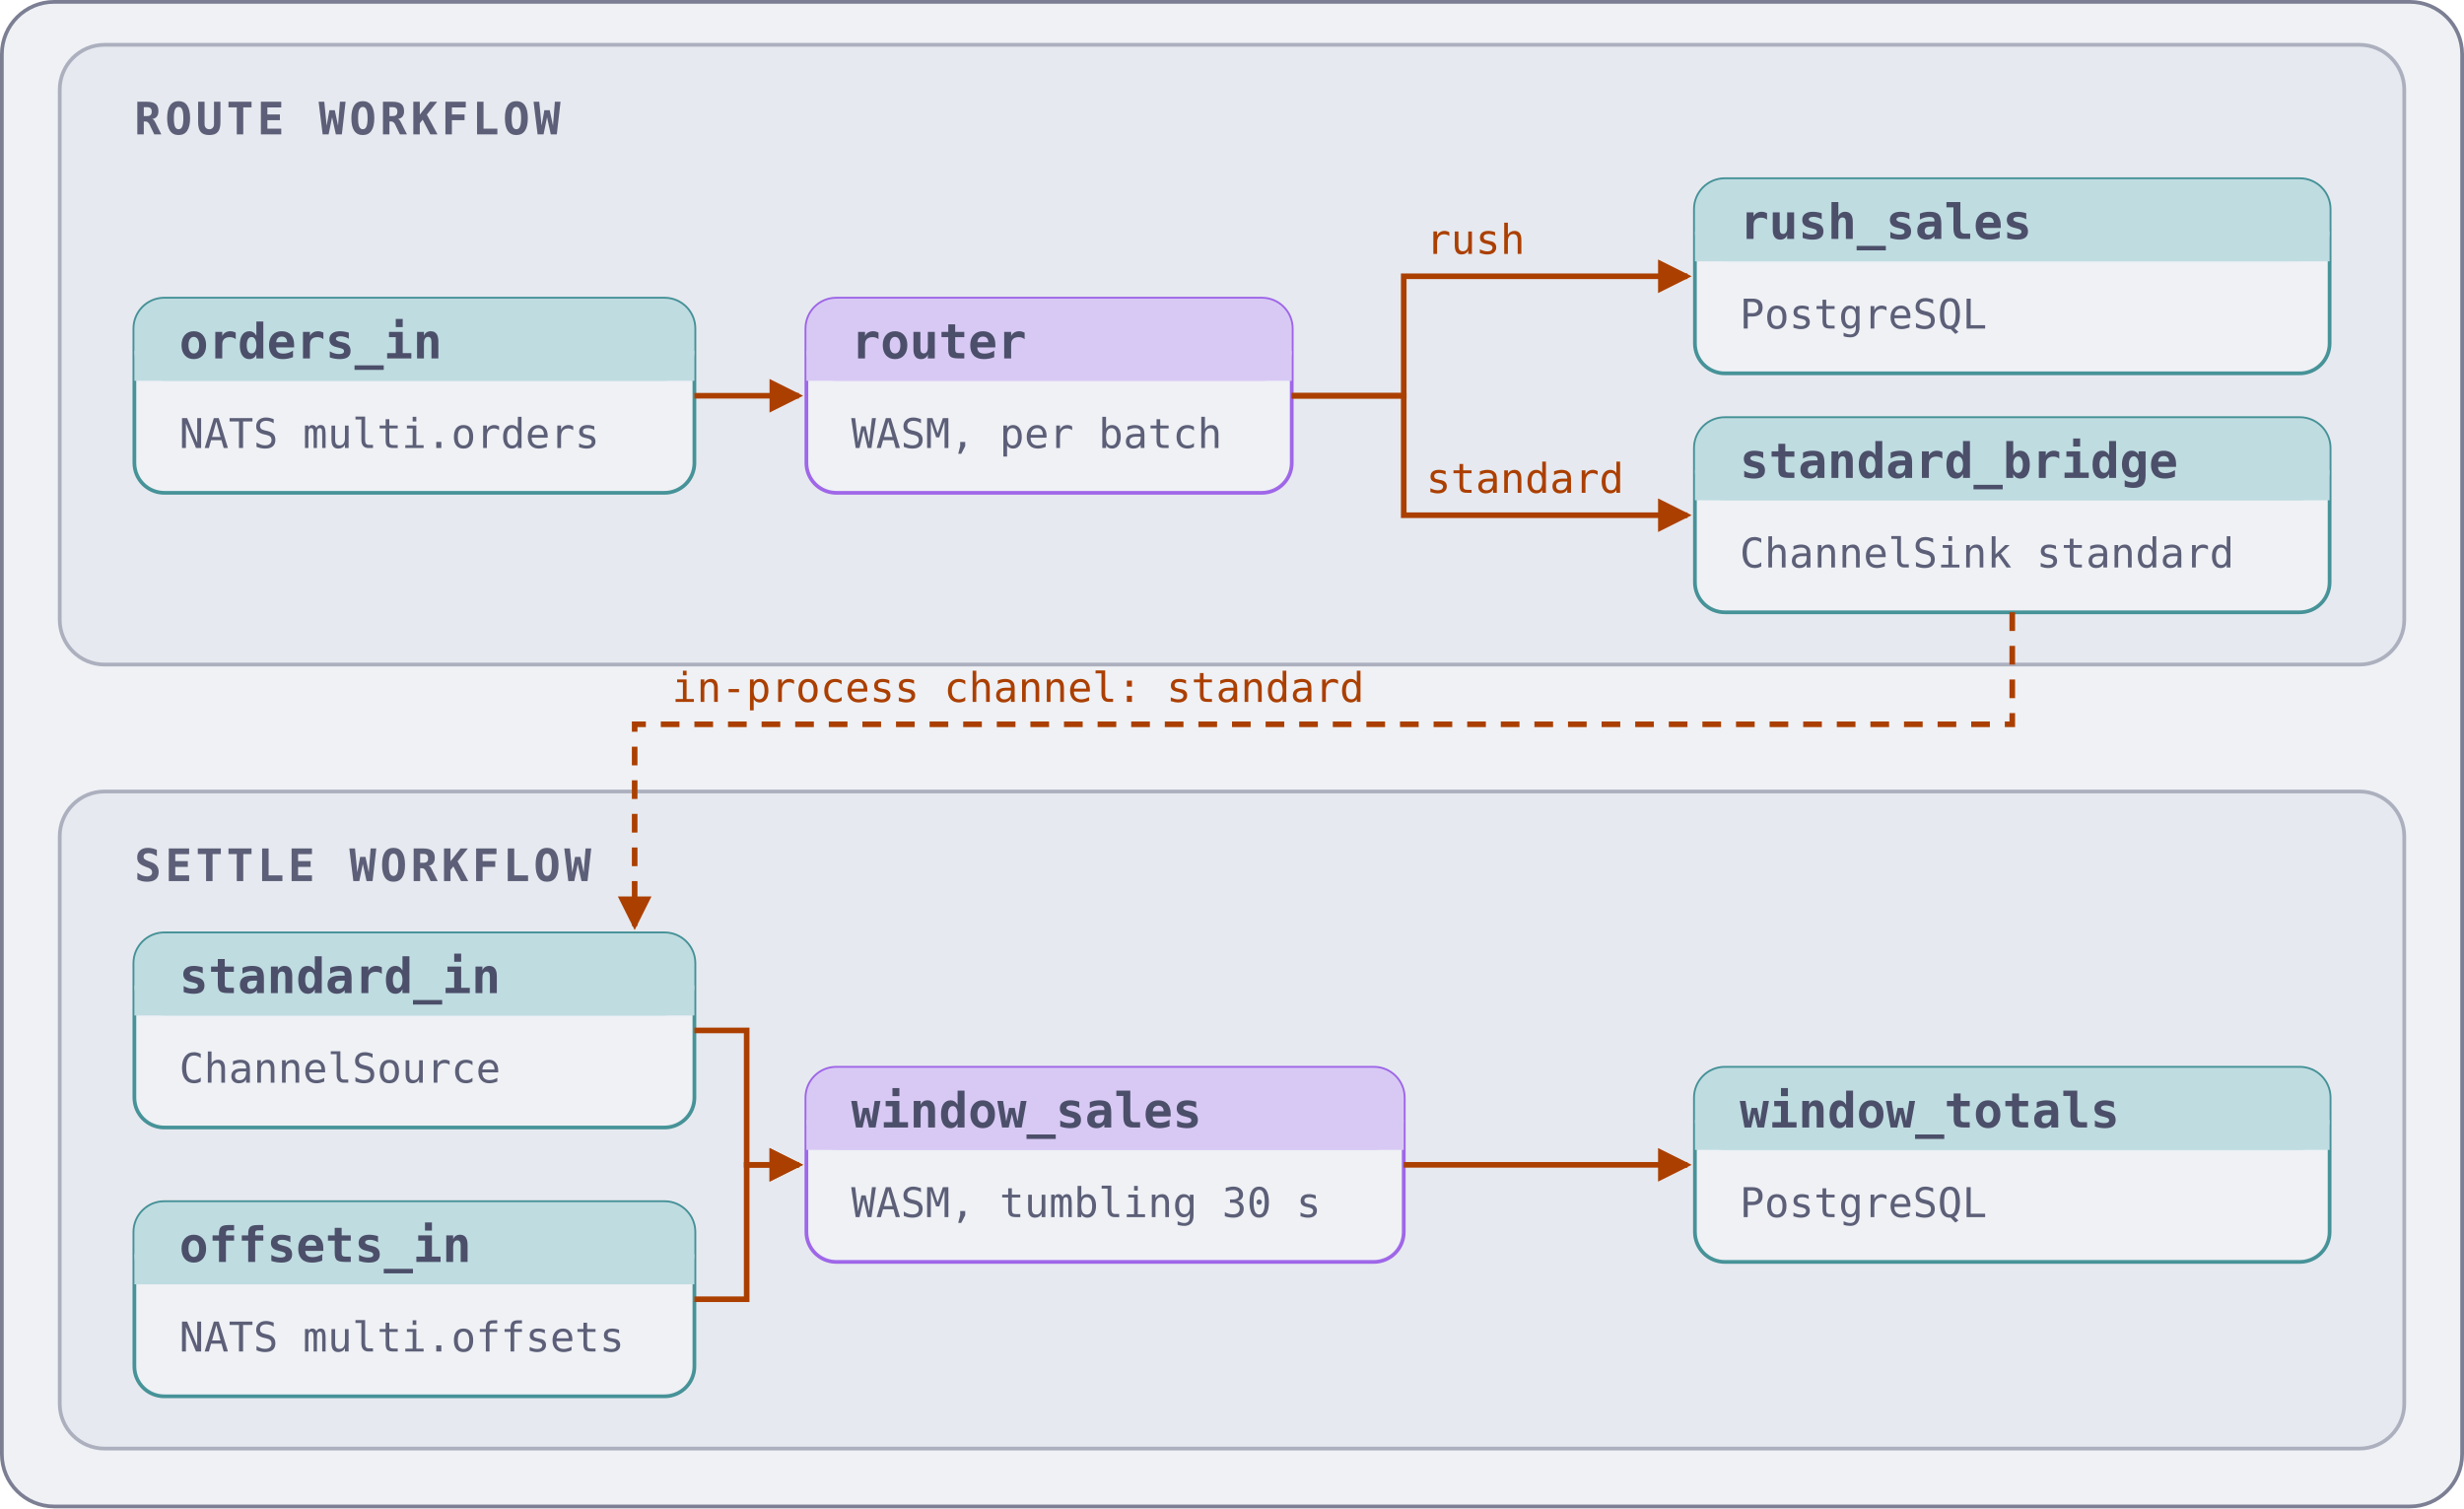
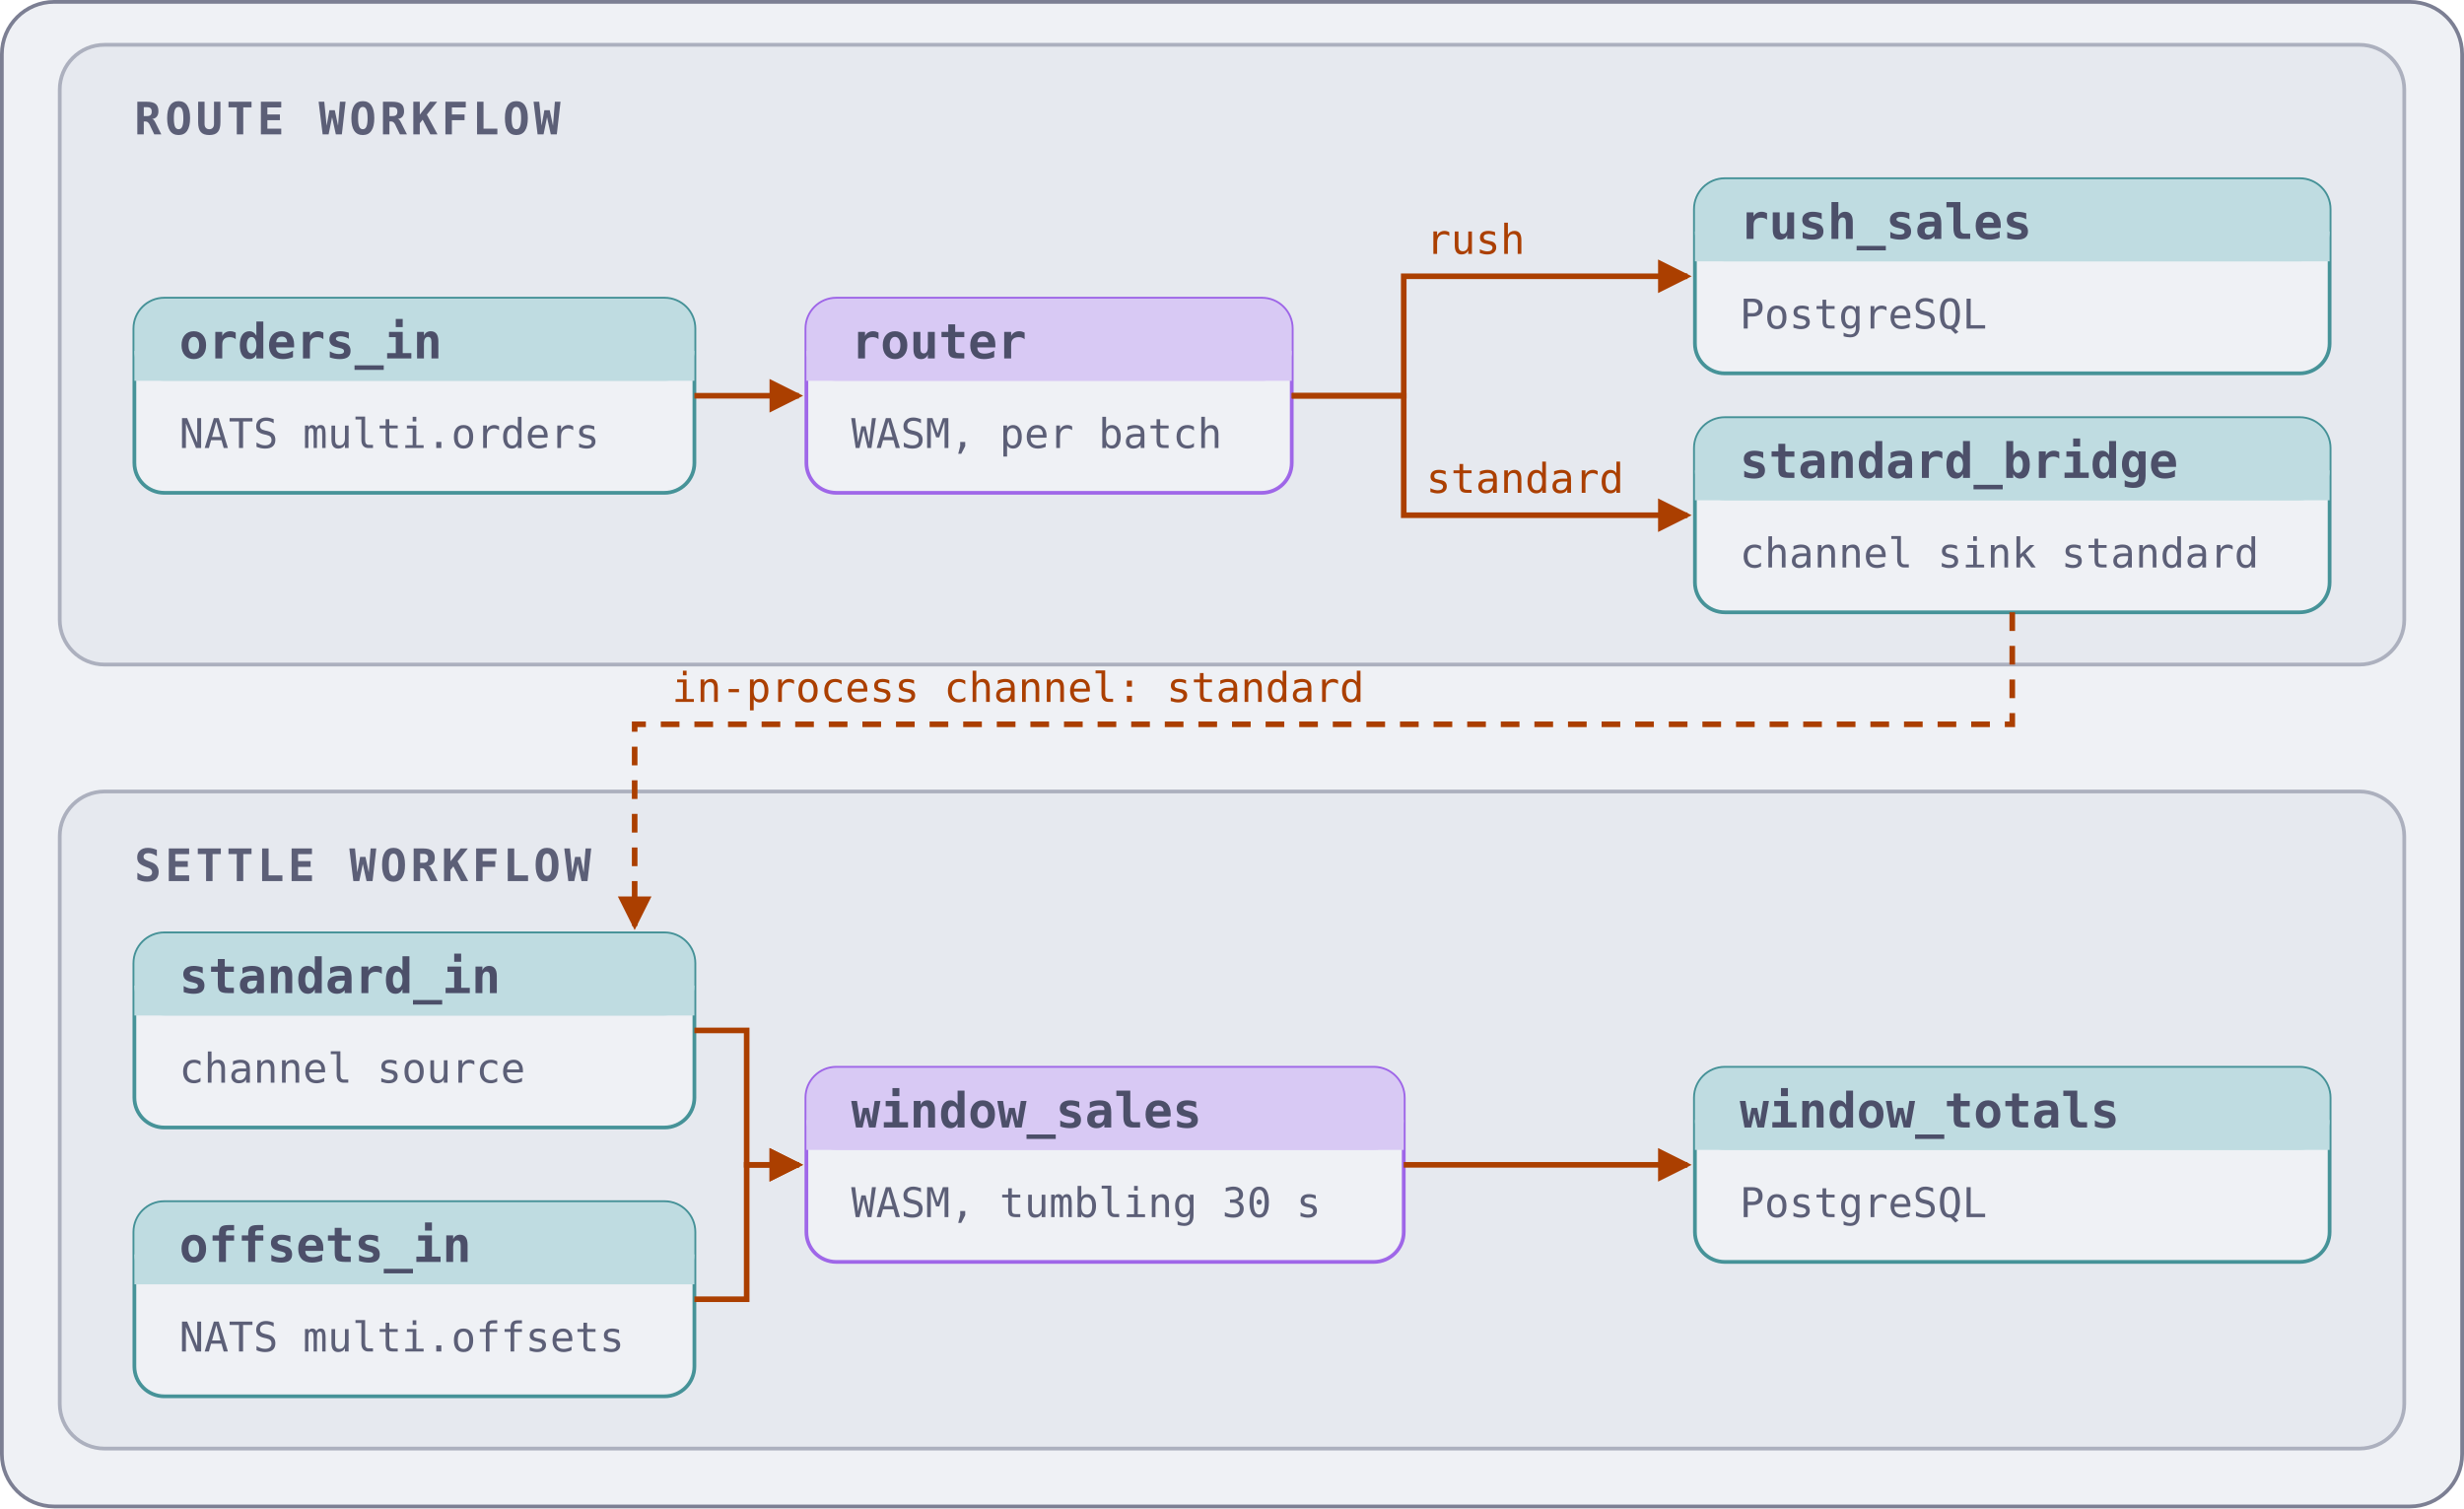
<svg xmlns="http://www.w3.org/2000/svg" viewBox="0 0 660 404" role="img" aria-labelledby="multi-workflow-topology-title multi-workflow-topology-desc">
  <style>
    text { font-family: 'Fira Code', ui-monospace, 'Cascadia Mono', Consolas, Menlo, monospace; }

    /* Catppuccin Latte, with Mocha below for a dark viewer. Site CSS does not
       reach a standalone figure, so both flavours live here. An accent tints
       an area; the darker ink tone draws lines and sets letters, which is
       what Latte needs to hold 4.5:1 and 3:1. */
    .canvas { fill: #eff1f5; stroke: #7c7f93; }
    .panel  { fill: #e6e9ef; stroke: #acb0be; }

    .blk   { fill: #eff1f5; stroke-width: 1; }
    .blk-d { stroke: rgb(171 63 0 / 0.7); }
    .blk-c { stroke: rgb(0 109 115 / 0.7); }
    .blk-b { stroke: rgb(128 46 229 / 0.7); }

    .hd-d { fill: #f2d2c2; }
    .hd-c { fill: #bfdce1; }
    .hd-b { fill: #d8c9f4; }

    /* The badges sit on the panel, not on the canvas, so the wash under the
       step number is thinner than the one the site uses on the page. */
    .badge   { stroke-width: 1; }
    .badge-d { fill: rgb(254 100 11 / 0.12);  stroke: rgb(171 63 0 / 0.8); }
    .badge-c { fill: rgb(23 146 153 / 0.12);  stroke: rgb(0 109 115 / 0.8); }
    .badge-b { fill: rgb(136 57 239 / 0.12);  stroke: rgb(128 46 229 / 0.8); }

    .t-ttl  { font-size: 13px;   font-weight: 600; fill: #4c4f69; }
    .t-sub  { font-size: 11px;   fill: #5c5f77; }
    .t-lab  { font-size: 11px;   fill: #5c5f77; }
    .t-step { font-size: 12px;   font-weight: 700; letter-spacing: 1px; }
    .t-num  { font-size: 11.5px; font-weight: 700; text-anchor: middle; }
    .t-mid  { text-anchor: middle; }

    .f-n { fill: #5c5f77; }
    .f-d { fill: #ab3f00; }
    .f-c { fill: #006d73; }
    .f-b { fill: #802ee5; }

    .arw  { stroke-width: 1.5; fill: none; }
    .s-n  { stroke: #5c5f77; }
    .s-d  { stroke: #ab3f00; }
    .s-c  { stroke: #006d73; }
    .s-b  { stroke: #802ee5; }
    .dash { stroke-dasharray: 5 4; }

    @media (prefers-color-scheme: dark) {
      .canvas { fill: #1e1e2e; stroke: #6c7086; }
      .panel  { fill: #181825; stroke: #45475a; }

      .blk   { fill: #313244; }
      .blk-d { stroke: rgb(250 179 135 / 0.7); }
      .blk-c { stroke: rgb(148 226 213 / 0.7); }
      .blk-b { stroke: rgb(203 166 247 / 0.7); }

      .hd-d { fill: #5d4e53; }
      .hd-c { fill: #475964; }
      .hd-b { fill: #534c6b; }

      .badge-d { fill: rgb(250 179 135 / 0.18);  stroke: rgb(250 179 135 / 0.8); }
      .badge-c { fill: rgb(148 226 213 / 0.18); stroke: rgb(148 226 213 / 0.8); }
      .badge-b { fill: rgb(203 166 247 / 0.18); stroke: rgb(203 166 247 / 0.8); }

      .t-ttl { fill: #cdd6f4; }
      .t-sub { fill: #a6adc8; }
      .t-lab { fill: #a6adc8; }

      .f-n { fill: #a6adc8; }
      .f-d { fill: #fab387; }
      .f-c { fill: #94e2d5; }
      .f-b { fill: #cba6f7; }

      .s-n { stroke: #a6adc8; }
      .s-d { stroke: #fab387; }
      .s-c { stroke: #94e2d5; }
      .s-b { stroke: #cba6f7; }
    }
  </style>
  <rect class="canvas" x="0.5" y="0.5" width="659" height="403" rx="14" />
  <rect class="panel" x="16" y="12" width="628" height="166" rx="12" />
  <text class="t-step f-n" x="36" y="36">ROUTE WORKFLOW</text>
  <g>
    <rect class="blk blk-c" x="36" y="80" width="150" height="52" rx="8" />
    <rect class="hd-c" x="36" y="80" width="150" height="22" rx="8" />
    <rect class="hd-c" x="36" y="94" width="150" height="8" />
    <text class="t-ttl" x="48" y="96">orders_in</text>
    <text class="t-sub" x="48" y="120">NATS multi.orders</text>
  </g>
  <g>
    <rect class="blk blk-b" x="216" y="80" width="130" height="52" rx="8" />
    <rect class="hd-b" x="216" y="80" width="130" height="22" rx="8" />
    <rect class="hd-b" x="216" y="94" width="130" height="8" />
    <text class="t-ttl" x="228" y="96">router</text>
    <text class="t-sub" x="228" y="120">WASM, per batch</text>
  </g>
  <g>
    <rect class="blk blk-c" x="454" y="48" width="170" height="52" rx="8" />
    <rect class="hd-c" x="454" y="48" width="170" height="22" rx="8" />
    <rect class="hd-c" x="454" y="62" width="170" height="8" />
    <text class="t-ttl" x="466" y="64">rush_sales</text>
    <text class="t-sub" x="466" y="88">PostgreSQL</text>
  </g>
  <g>
    <rect class="blk blk-c" x="454" y="112" width="170" height="52" rx="8" />
    <rect class="hd-c" x="454" y="112" width="170" height="22" rx="8" />
    <rect class="hd-c" x="454" y="126" width="170" height="8" />
    <text class="t-ttl" x="466" y="128">standard_bridge</text>
-     <text class="t-sub" x="466" y="152">ChannelSink standard</text>
+     <text class="t-sub" x="466" y="152">channel sink standard</text>
  </g>
  <path class="arw s-d" d="M186 106 H214" marker-end="url(#m-d)" />
  <path class="arw s-d" d="M346 106 H376 V74 H452" marker-end="url(#m-d)" />
  <path class="arw s-d" d="M346 106 H376 V138 H452" marker-end="url(#m-d)" />
  <text class="t-lab f-d" x="382" y="68">rush</text>
  <text class="t-lab f-d" x="382" y="132">standard</text>
  <rect class="panel" x="16" y="212" width="628" height="176" rx="12" />
  <text class="t-step f-n" x="36" y="236">SETTLE WORKFLOW</text>
  <g>
    <rect class="blk blk-c" x="36" y="250" width="150" height="52" rx="8" />
    <rect class="hd-c" x="36" y="250" width="150" height="22" rx="8" />
    <rect class="hd-c" x="36" y="264" width="150" height="8" />
    <text class="t-ttl" x="48" y="266">standard_in</text>
-     <text class="t-sub" x="48" y="290">ChannelSource</text>
+     <text class="t-sub" x="48" y="290">channel source</text>
  </g>
  <g>
    <rect class="blk blk-c" x="36" y="322" width="150" height="52" rx="8" />
    <rect class="hd-c" x="36" y="322" width="150" height="22" rx="8" />
    <rect class="hd-c" x="36" y="336" width="150" height="8" />
    <text class="t-ttl" x="48" y="338">offsets_in</text>
    <text class="t-sub" x="48" y="362">NATS multi.offsets</text>
  </g>
  <g>
    <rect class="blk blk-b" x="216" y="286" width="160" height="52" rx="8" />
    <rect class="hd-b" x="216" y="286" width="160" height="22" rx="8" />
    <rect class="hd-b" x="216" y="300" width="160" height="8" />
    <text class="t-ttl" x="228" y="302">window_sales</text>
    <text class="t-sub" x="228" y="326">WASM, tumbling 30 s</text>
  </g>
  <g>
    <rect class="blk blk-c" x="454" y="286" width="170" height="52" rx="8" />
    <rect class="hd-c" x="454" y="286" width="170" height="22" rx="8" />
    <rect class="hd-c" x="454" y="300" width="170" height="8" />
    <text class="t-ttl" x="466" y="302">window_totals</text>
    <text class="t-sub" x="466" y="326">PostgreSQL</text>
  </g>
  <path class="arw s-d" d="M186 276 H200 V312 H214" marker-end="url(#m-d)" />
  <path class="arw s-d" d="M186 348 H200 V312 H214" marker-end="url(#m-d)" />
  <path class="arw s-d" d="M376 312 H452" marker-end="url(#m-d)" />
  <path class="arw s-d dash" d="M539 164 V194 H170 V248" marker-end="url(#m-d)" />
  <text class="t-lab f-d" x="180" y="188">in-process channel: standard</text>
  <defs>
    <marker id="m-n" viewBox="0 0 8 8" refX="7" refY="4" markerWidth="6" markerHeight="6" orient="auto">
      <path d="M0 0 L8 4 L0 8 z" class="f-n" />
    </marker>
    <marker id="m-d" viewBox="0 0 8 8" refX="7" refY="4" markerWidth="6" markerHeight="6" orient="auto">
      <path d="M0 0 L8 4 L0 8 z" class="f-d" />
    </marker>
    <marker id="m-b" viewBox="0 0 8 8" refX="7" refY="4" markerWidth="6" markerHeight="6" orient="auto">
      <path d="M0 0 L8 4 L0 8 z" class="f-b" />
    </marker>
    <marker id="m-c" viewBox="0 0 8 8" refX="7" refY="4" markerWidth="6" markerHeight="6" orient="auto">
      <path d="M0 0 L8 4 L0 8 z" class="f-c" />
    </marker>
  </defs>
</svg>
